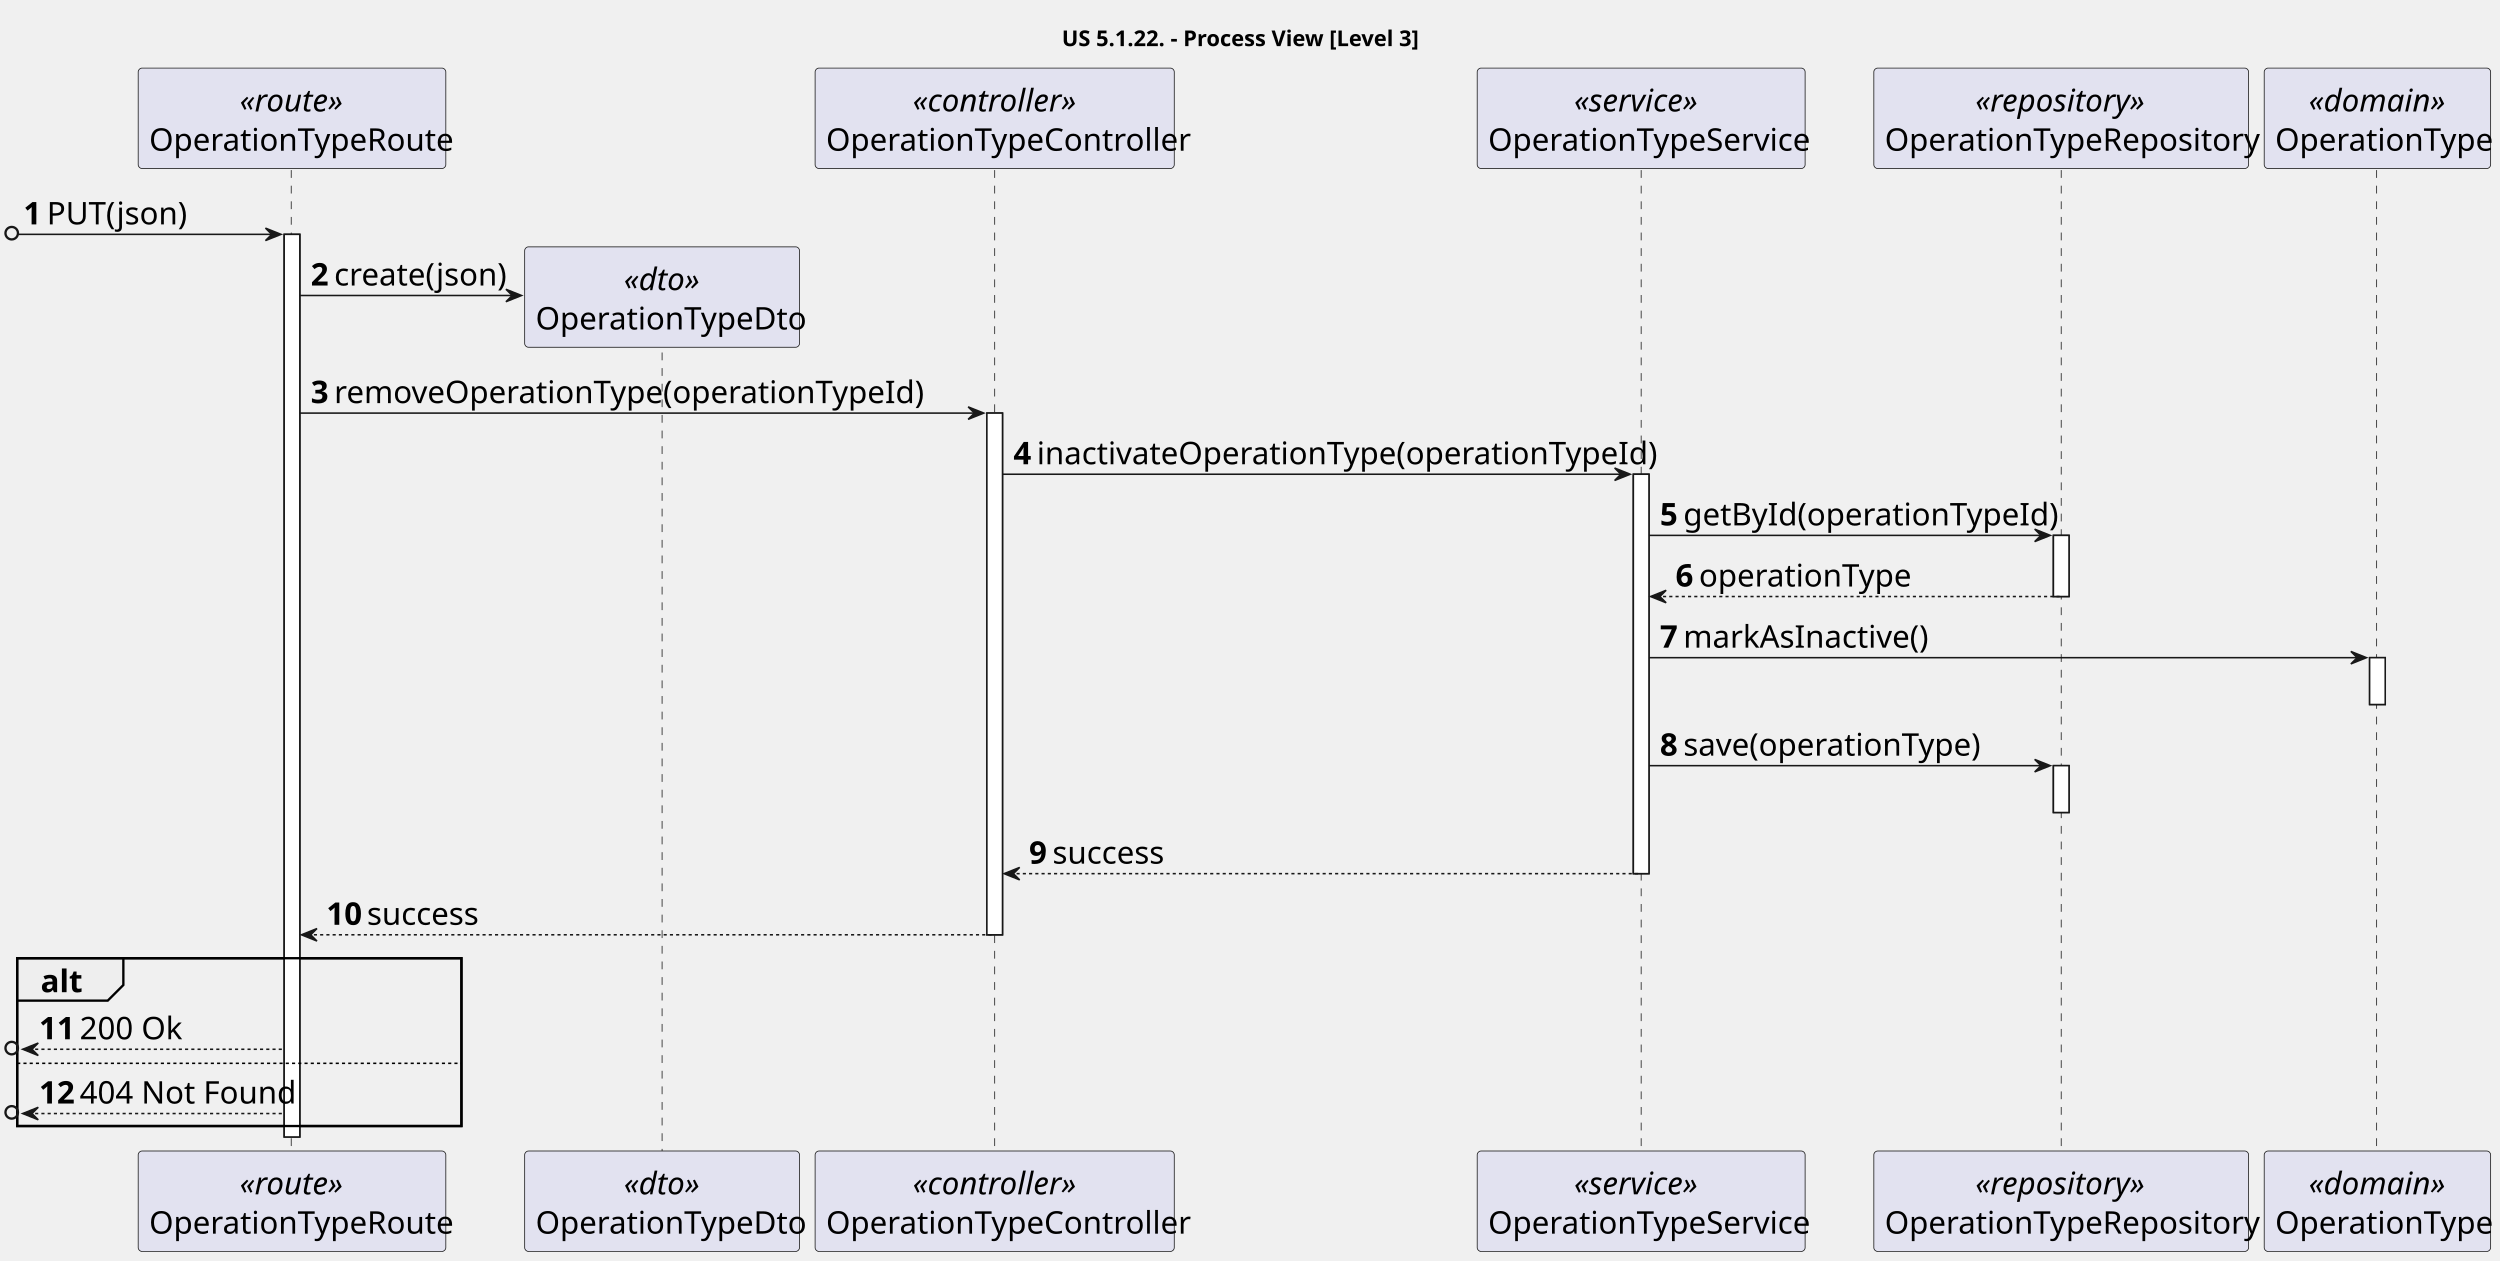
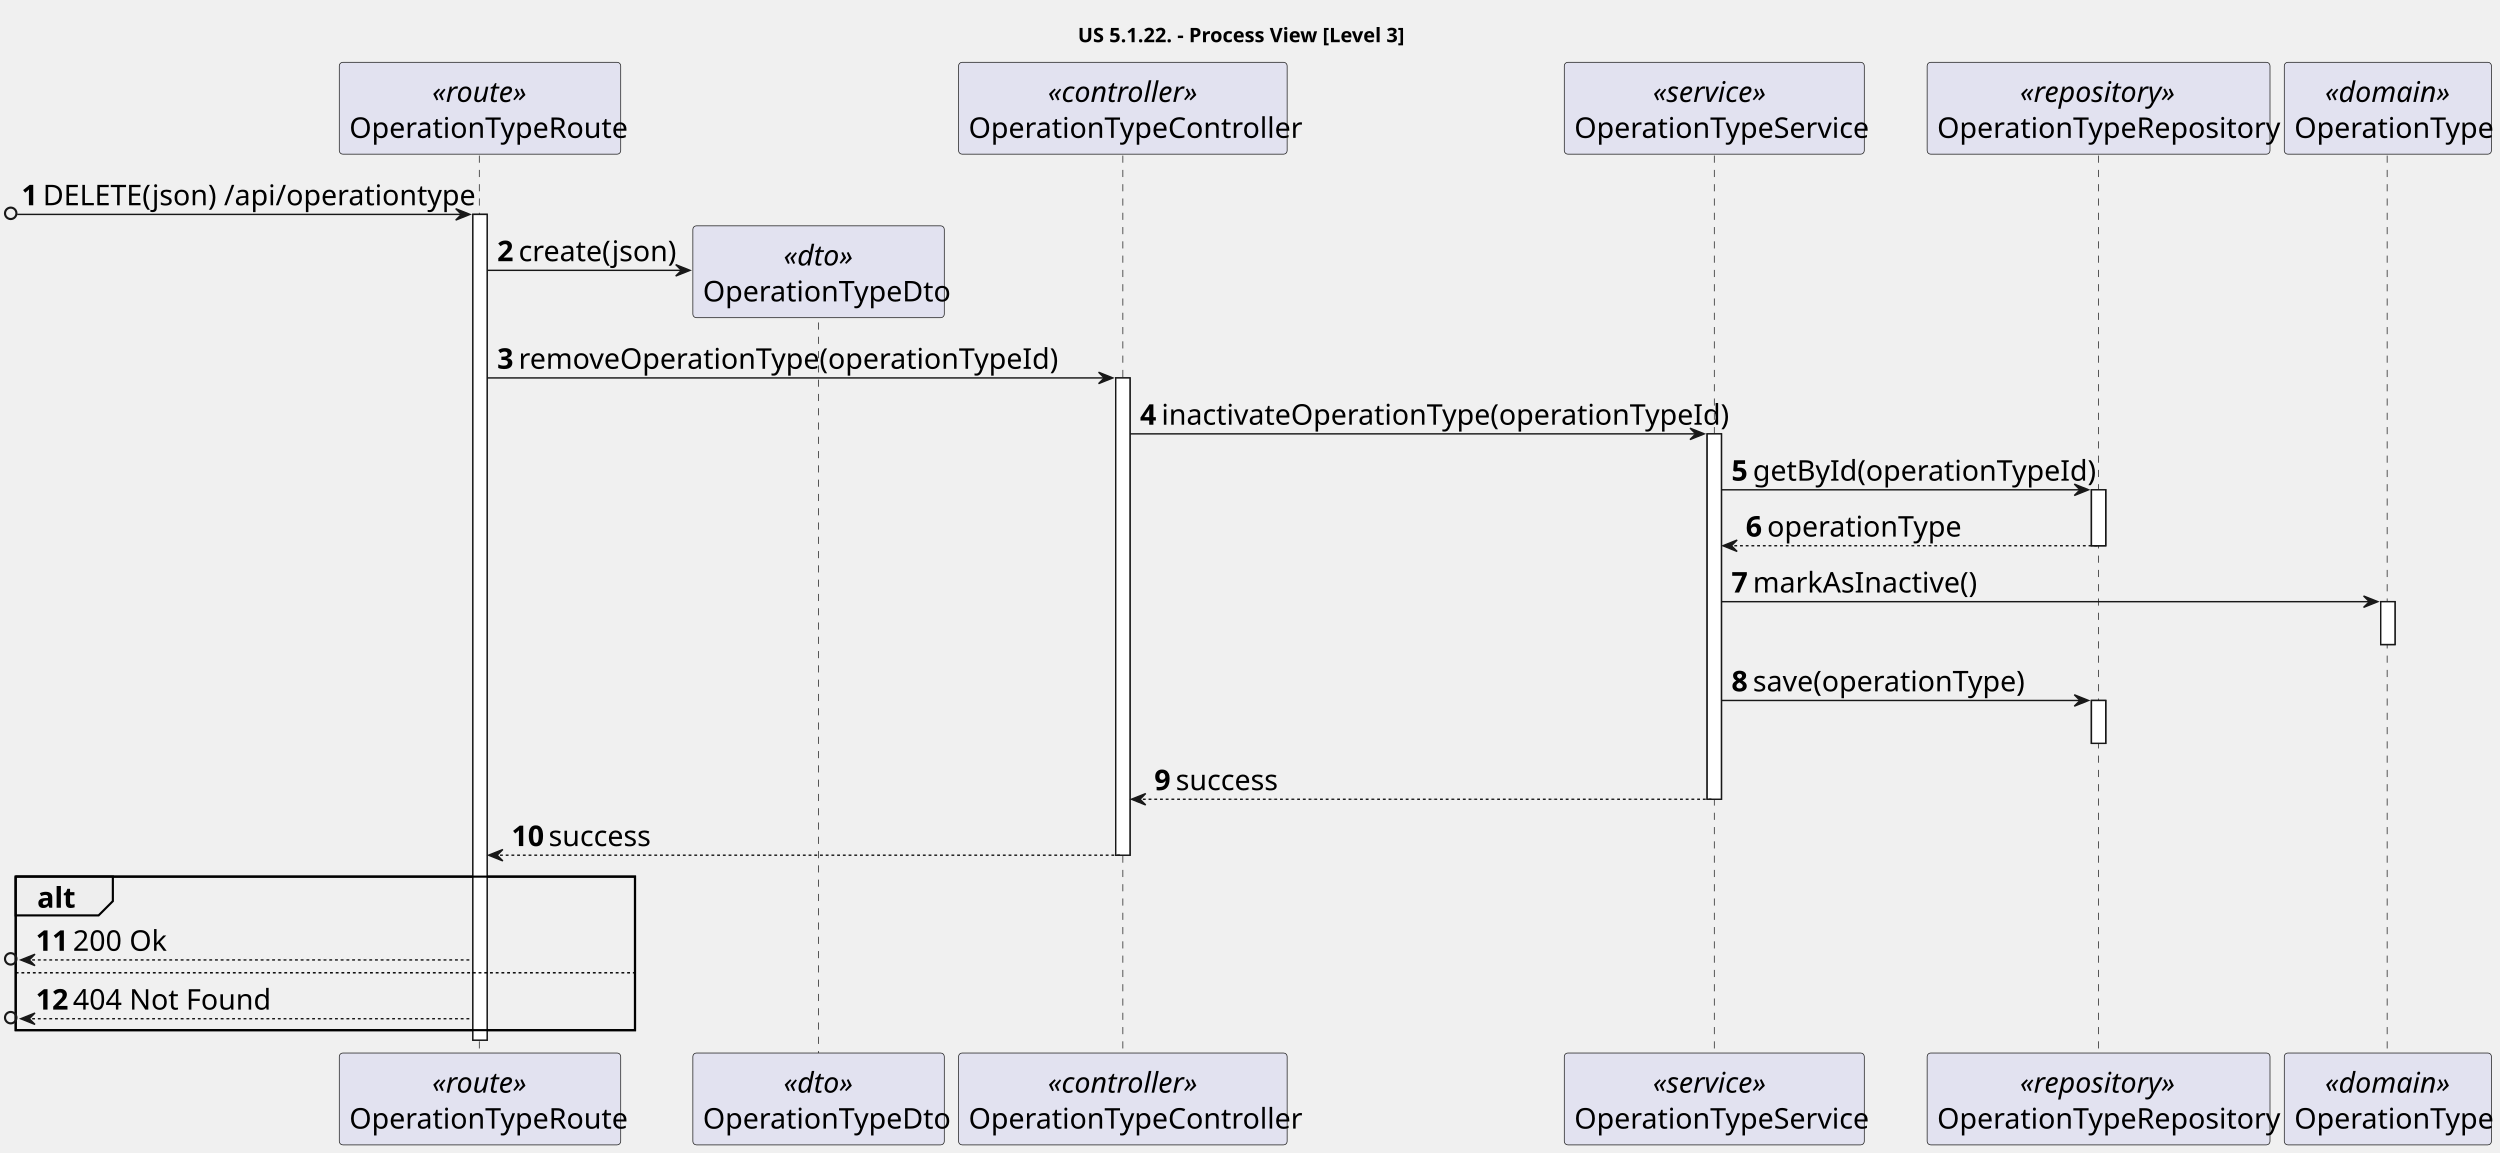
- <svg xmlns="http://www.w3.org/2000/svg" contentStyleType="text/css" height="807px" preserveAspectRatio="none" style="width:1601px;height:807px;background:#FFFFFF;" version="1.1" viewBox="0 0 1601 807" width="1601px" zoomAndPan="magnify">
+ <svg xmlns="http://www.w3.org/2000/svg" contentStyleType="text/css" height="807px" preserveAspectRatio="none" style="width:1750px;height:807px;background:#FFFFFF;" version="1.1" viewBox="0 0 1750 807" width="1750px" zoomAndPan="magnify">
  <defs />
  <g>
-     <text fill="#000000" font-family="sans-serif" font-size="14" font-weight="bold" lengthAdjust="spacing" textLength="239" x="680" y="29.533">US 5.1.22. - Process View [Level 3]</text>
-     <rect fill="#FFFFFF" height="578.031" style="stroke:#181818;stroke-width:1.0;" width="10" x="182" y="150.078" />
-     <rect fill="#FFFFFF" height="334.094" style="stroke:#181818;stroke-width:1.0;" width="10" x="632" y="264.547" />
-     <rect fill="#FFFFFF" height="255.781" style="stroke:#181818;stroke-width:1.0;" width="10" x="1046" y="303.703" />
-     <rect fill="#FFFFFF" height="39.156" style="stroke:#181818;stroke-width:1.0;" width="10" x="1315" y="342.859" />
-     <rect fill="#FFFFFF" height="30" style="stroke:#181818;stroke-width:1.0;" width="10" x="1315" y="490.328" />
-     <rect fill="#FFFFFF" height="30" style="stroke:#181818;stroke-width:1.0;" width="10" x="1517.5" y="421.172" />
-     <rect fill="none" height="107.469" style="stroke:#000000;stroke-width:1.5;" width="284.5" x="11" y="613.641" />
-     <line style="stroke:#181818;stroke-width:0.5;stroke-dasharray:5.0,5.0;" x1="186.5" x2="186.5" y1="108.922" y2="738.109" />
-     <line style="stroke:#181818;stroke-width:0.5;stroke-dasharray:5.0,5.0;" x1="424" x2="424" y1="205.734" y2="738.109" />
-     <line style="stroke:#181818;stroke-width:0.5;stroke-dasharray:5.0,5.0;" x1="637" x2="637" y1="108.922" y2="738.109" />
-     <line style="stroke:#181818;stroke-width:0.5;stroke-dasharray:5.0,5.0;" x1="1051" x2="1051" y1="108.922" y2="738.109" />
-     <line style="stroke:#181818;stroke-width:0.5;stroke-dasharray:5.0,5.0;" x1="1320" x2="1320" y1="108.922" y2="738.109" />
-     <line style="stroke:#181818;stroke-width:0.5;stroke-dasharray:5.0,5.0;" x1="1522" x2="1522" y1="108.922" y2="738.109" />
-     <rect fill="#E2E2F0" height="64.312" rx="2.5" ry="2.5" style="stroke:#181818;stroke-width:0.5;" width="197" x="88.5" y="43.609" />
-     <text fill="#000000" font-family="sans-serif" font-size="20" font-style="italic" lengthAdjust="spacing" textLength="67" x="153.5" y="71.371">«route»</text>
-     <text fill="#000000" font-family="sans-serif" font-size="20" lengthAdjust="spacing" textLength="183" x="95.5" y="96.527">OperationTypeRoute</text>
-     <rect fill="#E2E2F0" height="64.312" rx="2.5" ry="2.5" style="stroke:#181818;stroke-width:0.5;" width="197" x="88.5" y="737.109" />
-     <text fill="#000000" font-family="sans-serif" font-size="20" font-style="italic" lengthAdjust="spacing" textLength="67" x="153.5" y="764.871">«route»</text>
-     <text fill="#000000" font-family="sans-serif" font-size="20" lengthAdjust="spacing" textLength="183" x="95.5" y="790.027">OperationTypeRoute</text>
-     <rect fill="#E2E2F0" height="64.312" rx="2.5" ry="2.5" style="stroke:#181818;stroke-width:0.5;" width="176" x="336" y="737.109" />
-     <text fill="#000000" font-family="sans-serif" font-size="20" font-style="italic" lengthAdjust="spacing" textLength="49" x="399.5" y="764.871">«dto»</text>
-     <text fill="#000000" font-family="sans-serif" font-size="20" lengthAdjust="spacing" textLength="162" x="343" y="790.027">OperationTypeDto</text>
-     <rect fill="#E2E2F0" height="64.312" rx="2.5" ry="2.5" style="stroke:#181818;stroke-width:0.5;" width="230" x="522" y="43.609" />
-     <text fill="#000000" font-family="sans-serif" font-size="20" font-style="italic" lengthAdjust="spacing" textLength="105" x="584.5" y="71.371">«controller»</text>
-     <text fill="#000000" font-family="sans-serif" font-size="20" lengthAdjust="spacing" textLength="216" x="529" y="96.527">OperationTypeController</text>
-     <rect fill="#E2E2F0" height="64.312" rx="2.5" ry="2.5" style="stroke:#181818;stroke-width:0.5;" width="230" x="522" y="737.109" />
-     <text fill="#000000" font-family="sans-serif" font-size="20" font-style="italic" lengthAdjust="spacing" textLength="105" x="584.5" y="764.871">«controller»</text>
-     <text fill="#000000" font-family="sans-serif" font-size="20" lengthAdjust="spacing" textLength="216" x="529" y="790.027">OperationTypeController</text>
-     <rect fill="#E2E2F0" height="64.312" rx="2.5" ry="2.5" style="stroke:#181818;stroke-width:0.5;" width="210" x="946" y="43.609" />
-     <text fill="#000000" font-family="sans-serif" font-size="20" font-style="italic" lengthAdjust="spacing" textLength="86" x="1008" y="71.371">«service»</text>
-     <text fill="#000000" font-family="sans-serif" font-size="20" lengthAdjust="spacing" textLength="196" x="953" y="96.527">OperationTypeService</text>
-     <rect fill="#E2E2F0" height="64.312" rx="2.5" ry="2.5" style="stroke:#181818;stroke-width:0.5;" width="210" x="946" y="737.109" />
-     <text fill="#000000" font-family="sans-serif" font-size="20" font-style="italic" lengthAdjust="spacing" textLength="86" x="1008" y="764.871">«service»</text>
-     <text fill="#000000" font-family="sans-serif" font-size="20" lengthAdjust="spacing" textLength="196" x="953" y="790.027">OperationTypeService</text>
-     <rect fill="#E2E2F0" height="64.312" rx="2.5" ry="2.5" style="stroke:#181818;stroke-width:0.5;" width="240" x="1200" y="43.609" />
-     <text fill="#000000" font-family="sans-serif" font-size="20" font-style="italic" lengthAdjust="spacing" textLength="110" x="1265" y="71.371">«repository»</text>
-     <text fill="#000000" font-family="sans-serif" font-size="20" lengthAdjust="spacing" textLength="226" x="1207" y="96.527">OperationTypeRepository</text>
-     <rect fill="#E2E2F0" height="64.312" rx="2.5" ry="2.5" style="stroke:#181818;stroke-width:0.5;" width="240" x="1200" y="737.109" />
-     <text fill="#000000" font-family="sans-serif" font-size="20" font-style="italic" lengthAdjust="spacing" textLength="110" x="1265" y="764.871">«repository»</text>
-     <text fill="#000000" font-family="sans-serif" font-size="20" lengthAdjust="spacing" textLength="226" x="1207" y="790.027">OperationTypeRepository</text>
-     <rect fill="#E2E2F0" height="64.312" rx="2.5" ry="2.5" style="stroke:#181818;stroke-width:0.5;" width="145" x="1450" y="43.609" />
-     <text fill="#000000" font-family="sans-serif" font-size="20" font-style="italic" lengthAdjust="spacing" textLength="88" x="1478.5" y="71.371">«domain»</text>
-     <text fill="#000000" font-family="sans-serif" font-size="20" lengthAdjust="spacing" textLength="131" x="1457" y="96.527">OperationType</text>
-     <rect fill="#E2E2F0" height="64.312" rx="2.5" ry="2.5" style="stroke:#181818;stroke-width:0.5;" width="145" x="1450" y="737.109" />
-     <text fill="#000000" font-family="sans-serif" font-size="20" font-style="italic" lengthAdjust="spacing" textLength="88" x="1478.5" y="764.871">«domain»</text>
-     <text fill="#000000" font-family="sans-serif" font-size="20" lengthAdjust="spacing" textLength="131" x="1457" y="790.027">OperationType</text>
-     <rect fill="#FFFFFF" height="578.031" style="stroke:#181818;stroke-width:1.0;" width="10" x="182" y="150.078" />
-     <rect fill="#FFFFFF" height="334.094" style="stroke:#181818;stroke-width:1.0;" width="10" x="632" y="264.547" />
-     <rect fill="#FFFFFF" height="255.781" style="stroke:#181818;stroke-width:1.0;" width="10" x="1046" y="303.703" />
-     <rect fill="#FFFFFF" height="39.156" style="stroke:#181818;stroke-width:1.0;" width="10" x="1315" y="342.859" />
-     <rect fill="#FFFFFF" height="30" style="stroke:#181818;stroke-width:1.0;" width="10" x="1315" y="490.328" />
-     <rect fill="#FFFFFF" height="30" style="stroke:#181818;stroke-width:1.0;" width="10" x="1517.5" y="421.172" />
+     <text fill="#000000" font-family="sans-serif" font-size="14" font-weight="bold" lengthAdjust="spacing" textLength="239" x="754.5" y="29.533">US 5.1.22. - Process View [Level 3]</text>
+     <rect fill="#FFFFFF" height="578.031" style="stroke:#181818;stroke-width:1.0;" width="10" x="331" y="150.078" />
+     <rect fill="#FFFFFF" height="334.094" style="stroke:#181818;stroke-width:1.0;" width="10" x="781" y="264.547" />
+     <rect fill="#FFFFFF" height="255.781" style="stroke:#181818;stroke-width:1.0;" width="10" x="1195" y="303.703" />
+     <rect fill="#FFFFFF" height="39.156" style="stroke:#181818;stroke-width:1.0;" width="10" x="1464" y="342.859" />
+     <rect fill="#FFFFFF" height="30" style="stroke:#181818;stroke-width:1.0;" width="10" x="1464" y="490.328" />
+     <rect fill="#FFFFFF" height="30" style="stroke:#181818;stroke-width:1.0;" width="10" x="1666.5" y="421.172" />
+     <rect fill="none" height="107.469" style="stroke:#000000;stroke-width:1.5;" width="433.5" x="11" y="613.641" />
+     <line style="stroke:#181818;stroke-width:0.5;stroke-dasharray:5.0,5.0;" x1="335.5" x2="335.5" y1="108.922" y2="738.109" />
+     <line style="stroke:#181818;stroke-width:0.5;stroke-dasharray:5.0,5.0;" x1="573" x2="573" y1="205.734" y2="738.109" />
+     <line style="stroke:#181818;stroke-width:0.5;stroke-dasharray:5.0,5.0;" x1="786" x2="786" y1="108.922" y2="738.109" />
+     <line style="stroke:#181818;stroke-width:0.5;stroke-dasharray:5.0,5.0;" x1="1200" x2="1200" y1="108.922" y2="738.109" />
+     <line style="stroke:#181818;stroke-width:0.5;stroke-dasharray:5.0,5.0;" x1="1469" x2="1469" y1="108.922" y2="738.109" />
+     <line style="stroke:#181818;stroke-width:0.5;stroke-dasharray:5.0,5.0;" x1="1671" x2="1671" y1="108.922" y2="738.109" />
+     <rect fill="#E2E2F0" height="64.312" rx="2.5" ry="2.5" style="stroke:#181818;stroke-width:0.5;" width="197" x="237.5" y="43.609" />
+     <text fill="#000000" font-family="sans-serif" font-size="20" font-style="italic" lengthAdjust="spacing" textLength="67" x="302.5" y="71.371">«route»</text>
+     <text fill="#000000" font-family="sans-serif" font-size="20" lengthAdjust="spacing" textLength="183" x="244.5" y="96.527">OperationTypeRoute</text>
+     <rect fill="#E2E2F0" height="64.312" rx="2.5" ry="2.5" style="stroke:#181818;stroke-width:0.5;" width="197" x="237.5" y="737.109" />
+     <text fill="#000000" font-family="sans-serif" font-size="20" font-style="italic" lengthAdjust="spacing" textLength="67" x="302.5" y="764.871">«route»</text>
+     <text fill="#000000" font-family="sans-serif" font-size="20" lengthAdjust="spacing" textLength="183" x="244.5" y="790.027">OperationTypeRoute</text>
+     <rect fill="#E2E2F0" height="64.312" rx="2.5" ry="2.5" style="stroke:#181818;stroke-width:0.5;" width="176" x="485" y="737.109" />
+     <text fill="#000000" font-family="sans-serif" font-size="20" font-style="italic" lengthAdjust="spacing" textLength="49" x="548.5" y="764.871">«dto»</text>
+     <text fill="#000000" font-family="sans-serif" font-size="20" lengthAdjust="spacing" textLength="162" x="492" y="790.027">OperationTypeDto</text>
+     <rect fill="#E2E2F0" height="64.312" rx="2.5" ry="2.5" style="stroke:#181818;stroke-width:0.5;" width="230" x="671" y="43.609" />
+     <text fill="#000000" font-family="sans-serif" font-size="20" font-style="italic" lengthAdjust="spacing" textLength="105" x="733.5" y="71.371">«controller»</text>
+     <text fill="#000000" font-family="sans-serif" font-size="20" lengthAdjust="spacing" textLength="216" x="678" y="96.527">OperationTypeController</text>
+     <rect fill="#E2E2F0" height="64.312" rx="2.5" ry="2.5" style="stroke:#181818;stroke-width:0.5;" width="230" x="671" y="737.109" />
+     <text fill="#000000" font-family="sans-serif" font-size="20" font-style="italic" lengthAdjust="spacing" textLength="105" x="733.5" y="764.871">«controller»</text>
+     <text fill="#000000" font-family="sans-serif" font-size="20" lengthAdjust="spacing" textLength="216" x="678" y="790.027">OperationTypeController</text>
+     <rect fill="#E2E2F0" height="64.312" rx="2.5" ry="2.5" style="stroke:#181818;stroke-width:0.5;" width="210" x="1095" y="43.609" />
+     <text fill="#000000" font-family="sans-serif" font-size="20" font-style="italic" lengthAdjust="spacing" textLength="86" x="1157" y="71.371">«service»</text>
+     <text fill="#000000" font-family="sans-serif" font-size="20" lengthAdjust="spacing" textLength="196" x="1102" y="96.527">OperationTypeService</text>
+     <rect fill="#E2E2F0" height="64.312" rx="2.5" ry="2.5" style="stroke:#181818;stroke-width:0.5;" width="210" x="1095" y="737.109" />
+     <text fill="#000000" font-family="sans-serif" font-size="20" font-style="italic" lengthAdjust="spacing" textLength="86" x="1157" y="764.871">«service»</text>
+     <text fill="#000000" font-family="sans-serif" font-size="20" lengthAdjust="spacing" textLength="196" x="1102" y="790.027">OperationTypeService</text>
+     <rect fill="#E2E2F0" height="64.312" rx="2.5" ry="2.5" style="stroke:#181818;stroke-width:0.5;" width="240" x="1349" y="43.609" />
+     <text fill="#000000" font-family="sans-serif" font-size="20" font-style="italic" lengthAdjust="spacing" textLength="110" x="1414" y="71.371">«repository»</text>
+     <text fill="#000000" font-family="sans-serif" font-size="20" lengthAdjust="spacing" textLength="226" x="1356" y="96.527">OperationTypeRepository</text>
+     <rect fill="#E2E2F0" height="64.312" rx="2.5" ry="2.5" style="stroke:#181818;stroke-width:0.5;" width="240" x="1349" y="737.109" />
+     <text fill="#000000" font-family="sans-serif" font-size="20" font-style="italic" lengthAdjust="spacing" textLength="110" x="1414" y="764.871">«repository»</text>
+     <text fill="#000000" font-family="sans-serif" font-size="20" lengthAdjust="spacing" textLength="226" x="1356" y="790.027">OperationTypeRepository</text>
+     <rect fill="#E2E2F0" height="64.312" rx="2.5" ry="2.5" style="stroke:#181818;stroke-width:0.5;" width="145" x="1599" y="43.609" />
+     <text fill="#000000" font-family="sans-serif" font-size="20" font-style="italic" lengthAdjust="spacing" textLength="88" x="1627.5" y="71.371">«domain»</text>
+     <text fill="#000000" font-family="sans-serif" font-size="20" lengthAdjust="spacing" textLength="131" x="1606" y="96.527">OperationType</text>
+     <rect fill="#E2E2F0" height="64.312" rx="2.5" ry="2.5" style="stroke:#181818;stroke-width:0.5;" width="145" x="1599" y="737.109" />
+     <text fill="#000000" font-family="sans-serif" font-size="20" font-style="italic" lengthAdjust="spacing" textLength="88" x="1627.5" y="764.871">«domain»</text>
+     <text fill="#000000" font-family="sans-serif" font-size="20" lengthAdjust="spacing" textLength="131" x="1606" y="790.027">OperationType</text>
+     <rect fill="#FFFFFF" height="578.031" style="stroke:#181818;stroke-width:1.0;" width="10" x="331" y="150.078" />
+     <rect fill="#FFFFFF" height="334.094" style="stroke:#181818;stroke-width:1.0;" width="10" x="781" y="264.547" />
+     <rect fill="#FFFFFF" height="255.781" style="stroke:#181818;stroke-width:1.0;" width="10" x="1195" y="303.703" />
+     <rect fill="#FFFFFF" height="39.156" style="stroke:#181818;stroke-width:1.0;" width="10" x="1464" y="342.859" />
+     <rect fill="#FFFFFF" height="30" style="stroke:#181818;stroke-width:1.0;" width="10" x="1464" y="490.328" />
+     <rect fill="#FFFFFF" height="30" style="stroke:#181818;stroke-width:1.0;" width="10" x="1666.5" y="421.172" />
    <ellipse cx="7.5" cy="149.328" fill="none" rx="4" ry="4" style="stroke:#181818;stroke-width:1.5;" />
-     <polygon fill="#181818" points="170,146.078,180,150.078,170,154.078,174,150.078" style="stroke:#181818;stroke-width:1.0;" />
-     <line style="stroke:#181818;stroke-width:1.0;" x1="12" x2="176" y1="150.078" y2="150.078" />
+     <polygon fill="#181818" points="319,146.078,329,150.078,319,154.078,323,150.078" style="stroke:#181818;stroke-width:1.0;" />
+     <line style="stroke:#181818;stroke-width:1.0;" x1="12" x2="325" y1="150.078" y2="150.078" />
    <text fill="#000000" font-family="sans-serif" font-size="20" font-weight="bold" lengthAdjust="spacing" textLength="11" x="15" y="143.684">1</text>
-     <text fill="#000000" font-family="sans-serif" font-size="20" lengthAdjust="spacing" textLength="87" x="30" y="143.684">PUT(json)</text>
-     <polygon fill="#181818" points="324,185.234,334,189.234,324,193.234,328,189.234" style="stroke:#181818;stroke-width:1.0;" />
-     <line style="stroke:#181818;stroke-width:1.0;" x1="192" x2="330" y1="189.234" y2="189.234" />
-     <text fill="#000000" font-family="sans-serif" font-size="20" font-weight="bold" lengthAdjust="spacing" textLength="11" x="199" y="182.84">2</text>
-     <text fill="#000000" font-family="sans-serif" font-size="20" lengthAdjust="spacing" textLength="105" x="214" y="182.84">create(json)</text>
-     <rect fill="#E2E2F0" height="64.312" rx="2.5" ry="2.5" style="stroke:#181818;stroke-width:0.5;" width="176" x="336" y="158.078" />
-     <text fill="#000000" font-family="sans-serif" font-size="20" font-style="italic" lengthAdjust="spacing" textLength="49" x="399.5" y="185.84">«dto»</text>
-     <text fill="#000000" font-family="sans-serif" font-size="20" lengthAdjust="spacing" textLength="162" x="343" y="210.996">OperationTypeDto</text>
-     <polygon fill="#181818" points="620,260.547,630,264.547,620,268.547,624,264.547" style="stroke:#181818;stroke-width:1.0;" />
-     <line style="stroke:#181818;stroke-width:1.0;" x1="192" x2="626" y1="264.547" y2="264.547" />
-     <text fill="#000000" font-family="sans-serif" font-size="20" font-weight="bold" lengthAdjust="spacing" textLength="11" x="199" y="258.152">3</text>
-     <text fill="#000000" font-family="sans-serif" font-size="20" lengthAdjust="spacing" textLength="353" x="214" y="258.152">removeOperationType(operationTypeId)</text>
-     <polygon fill="#181818" points="1034,299.703,1044,303.703,1034,307.703,1038,303.703" style="stroke:#181818;stroke-width:1.0;" />
-     <line style="stroke:#181818;stroke-width:1.0;" x1="642" x2="1040" y1="303.703" y2="303.703" />
-     <text fill="#000000" font-family="sans-serif" font-size="20" font-weight="bold" lengthAdjust="spacing" textLength="11" x="649" y="297.309">4</text>
-     <text fill="#000000" font-family="sans-serif" font-size="20" lengthAdjust="spacing" textLength="370" x="664" y="297.309">inactivateOperationType(operationTypeId)</text>
-     <polygon fill="#181818" points="1303,338.859,1313,342.859,1303,346.859,1307,342.859" style="stroke:#181818;stroke-width:1.0;" />
-     <line style="stroke:#181818;stroke-width:1.0;" x1="1056" x2="1309" y1="342.859" y2="342.859" />
-     <text fill="#000000" font-family="sans-serif" font-size="20" font-weight="bold" lengthAdjust="spacing" textLength="11" x="1063" y="336.465">5</text>
-     <text fill="#000000" font-family="sans-serif" font-size="20" lengthAdjust="spacing" textLength="225" x="1078" y="336.465">getById(operationTypeId)</text>
-     <polygon fill="#181818" points="1067,378.016,1057,382.016,1067,386.016,1063,382.016" style="stroke:#181818;stroke-width:1.0;" />
-     <line style="stroke:#181818;stroke-width:1.0;stroke-dasharray:2.0,2.0;" x1="1061" x2="1319" y1="382.016" y2="382.016" />
-     <text fill="#000000" font-family="sans-serif" font-size="20" font-weight="bold" lengthAdjust="spacing" textLength="11" x="1073" y="375.621">6</text>
-     <text fill="#000000" font-family="sans-serif" font-size="20" lengthAdjust="spacing" textLength="126" x="1088" y="375.621">operationType</text>
-     <polygon fill="#181818" points="1505.5,417.172,1515.5,421.172,1505.5,425.172,1509.5,421.172" style="stroke:#181818;stroke-width:1.0;" />
-     <line style="stroke:#181818;stroke-width:1.0;" x1="1056" x2="1511.5" y1="421.172" y2="421.172" />
-     <text fill="#000000" font-family="sans-serif" font-size="20" font-weight="bold" lengthAdjust="spacing" textLength="11" x="1063" y="414.777">7</text>
-     <text fill="#000000" font-family="sans-serif" font-size="20" lengthAdjust="spacing" textLength="148" x="1078" y="414.777">markAsInactive()</text>
-     <polygon fill="#181818" points="1303,486.328,1313,490.328,1303,494.328,1307,490.328" style="stroke:#181818;stroke-width:1.0;" />
-     <line style="stroke:#181818;stroke-width:1.0;" x1="1056" x2="1309" y1="490.328" y2="490.328" />
-     <text fill="#000000" font-family="sans-serif" font-size="20" font-weight="bold" lengthAdjust="spacing" textLength="11" x="1063" y="483.934">8</text>
-     <text fill="#000000" font-family="sans-serif" font-size="20" lengthAdjust="spacing" textLength="181" x="1078" y="483.934">save(operationType)</text>
-     <polygon fill="#181818" points="653,555.484,643,559.484,653,563.484,649,559.484" style="stroke:#181818;stroke-width:1.0;" />
-     <line style="stroke:#181818;stroke-width:1.0;stroke-dasharray:2.0,2.0;" x1="647" x2="1050" y1="559.484" y2="559.484" />
-     <text fill="#000000" font-family="sans-serif" font-size="20" font-weight="bold" lengthAdjust="spacing" textLength="11" x="659" y="553.09">9</text>
-     <text fill="#000000" font-family="sans-serif" font-size="20" lengthAdjust="spacing" textLength="71" x="674" y="553.09">success</text>
-     <polygon fill="#181818" points="203,594.641,193,598.641,203,602.641,199,598.641" style="stroke:#181818;stroke-width:1.0;" />
-     <line style="stroke:#181818;stroke-width:1.0;stroke-dasharray:2.0,2.0;" x1="197" x2="636" y1="598.641" y2="598.641" />
-     <text fill="#000000" font-family="sans-serif" font-size="20" font-weight="bold" lengthAdjust="spacing" textLength="22" x="209" y="592.246">10</text>
-     <text fill="#000000" font-family="sans-serif" font-size="20" lengthAdjust="spacing" textLength="71" x="235" y="592.246">success</text>
+     <text fill="#000000" font-family="sans-serif" font-size="20" lengthAdjust="spacing" textLength="289" x="30" y="143.684">DELETE(json) /api/operationtype</text>
+     <polygon fill="#181818" points="473,185.234,483,189.234,473,193.234,477,189.234" style="stroke:#181818;stroke-width:1.0;" />
+     <line style="stroke:#181818;stroke-width:1.0;" x1="341" x2="479" y1="189.234" y2="189.234" />
+     <text fill="#000000" font-family="sans-serif" font-size="20" font-weight="bold" lengthAdjust="spacing" textLength="11" x="348" y="182.84">2</text>
+     <text fill="#000000" font-family="sans-serif" font-size="20" lengthAdjust="spacing" textLength="105" x="363" y="182.84">create(json)</text>
+     <rect fill="#E2E2F0" height="64.312" rx="2.5" ry="2.5" style="stroke:#181818;stroke-width:0.5;" width="176" x="485" y="158.078" />
+     <text fill="#000000" font-family="sans-serif" font-size="20" font-style="italic" lengthAdjust="spacing" textLength="49" x="548.5" y="185.84">«dto»</text>
+     <text fill="#000000" font-family="sans-serif" font-size="20" lengthAdjust="spacing" textLength="162" x="492" y="210.996">OperationTypeDto</text>
+     <polygon fill="#181818" points="769,260.547,779,264.547,769,268.547,773,264.547" style="stroke:#181818;stroke-width:1.0;" />
+     <line style="stroke:#181818;stroke-width:1.0;" x1="341" x2="775" y1="264.547" y2="264.547" />
+     <text fill="#000000" font-family="sans-serif" font-size="20" font-weight="bold" lengthAdjust="spacing" textLength="11" x="348" y="258.152">3</text>
+     <text fill="#000000" font-family="sans-serif" font-size="20" lengthAdjust="spacing" textLength="353" x="363" y="258.152">removeOperationType(operationTypeId)</text>
+     <polygon fill="#181818" points="1183,299.703,1193,303.703,1183,307.703,1187,303.703" style="stroke:#181818;stroke-width:1.0;" />
+     <line style="stroke:#181818;stroke-width:1.0;" x1="791" x2="1189" y1="303.703" y2="303.703" />
+     <text fill="#000000" font-family="sans-serif" font-size="20" font-weight="bold" lengthAdjust="spacing" textLength="11" x="798" y="297.309">4</text>
+     <text fill="#000000" font-family="sans-serif" font-size="20" lengthAdjust="spacing" textLength="370" x="813" y="297.309">inactivateOperationType(operationTypeId)</text>
+     <polygon fill="#181818" points="1452,338.859,1462,342.859,1452,346.859,1456,342.859" style="stroke:#181818;stroke-width:1.0;" />
+     <line style="stroke:#181818;stroke-width:1.0;" x1="1205" x2="1458" y1="342.859" y2="342.859" />
+     <text fill="#000000" font-family="sans-serif" font-size="20" font-weight="bold" lengthAdjust="spacing" textLength="11" x="1212" y="336.465">5</text>
+     <text fill="#000000" font-family="sans-serif" font-size="20" lengthAdjust="spacing" textLength="225" x="1227" y="336.465">getById(operationTypeId)</text>
+     <polygon fill="#181818" points="1216,378.016,1206,382.016,1216,386.016,1212,382.016" style="stroke:#181818;stroke-width:1.0;" />
+     <line style="stroke:#181818;stroke-width:1.0;stroke-dasharray:2.0,2.0;" x1="1210" x2="1468" y1="382.016" y2="382.016" />
+     <text fill="#000000" font-family="sans-serif" font-size="20" font-weight="bold" lengthAdjust="spacing" textLength="11" x="1222" y="375.621">6</text>
+     <text fill="#000000" font-family="sans-serif" font-size="20" lengthAdjust="spacing" textLength="126" x="1237" y="375.621">operationType</text>
+     <polygon fill="#181818" points="1654.5,417.172,1664.5,421.172,1654.5,425.172,1658.5,421.172" style="stroke:#181818;stroke-width:1.0;" />
+     <line style="stroke:#181818;stroke-width:1.0;" x1="1205" x2="1660.5" y1="421.172" y2="421.172" />
+     <text fill="#000000" font-family="sans-serif" font-size="20" font-weight="bold" lengthAdjust="spacing" textLength="11" x="1212" y="414.777">7</text>
+     <text fill="#000000" font-family="sans-serif" font-size="20" lengthAdjust="spacing" textLength="148" x="1227" y="414.777">markAsInactive()</text>
+     <polygon fill="#181818" points="1452,486.328,1462,490.328,1452,494.328,1456,490.328" style="stroke:#181818;stroke-width:1.0;" />
+     <line style="stroke:#181818;stroke-width:1.0;" x1="1205" x2="1458" y1="490.328" y2="490.328" />
+     <text fill="#000000" font-family="sans-serif" font-size="20" font-weight="bold" lengthAdjust="spacing" textLength="11" x="1212" y="483.934">8</text>
+     <text fill="#000000" font-family="sans-serif" font-size="20" lengthAdjust="spacing" textLength="181" x="1227" y="483.934">save(operationType)</text>
+     <polygon fill="#181818" points="802,555.484,792,559.484,802,563.484,798,559.484" style="stroke:#181818;stroke-width:1.0;" />
+     <line style="stroke:#181818;stroke-width:1.0;stroke-dasharray:2.0,2.0;" x1="796" x2="1199" y1="559.484" y2="559.484" />
+     <text fill="#000000" font-family="sans-serif" font-size="20" font-weight="bold" lengthAdjust="spacing" textLength="11" x="808" y="553.09">9</text>
+     <text fill="#000000" font-family="sans-serif" font-size="20" lengthAdjust="spacing" textLength="71" x="823" y="553.09">success</text>
+     <polygon fill="#181818" points="352,594.641,342,598.641,352,602.641,348,598.641" style="stroke:#181818;stroke-width:1.0;" />
+     <line style="stroke:#181818;stroke-width:1.0;stroke-dasharray:2.0,2.0;" x1="346" x2="785" y1="598.641" y2="598.641" />
+     <text fill="#000000" font-family="sans-serif" font-size="20" font-weight="bold" lengthAdjust="spacing" textLength="22" x="358" y="592.246">10</text>
+     <text fill="#000000" font-family="sans-serif" font-size="20" lengthAdjust="spacing" textLength="71" x="384" y="592.246">success</text>
    <path d="M11,613.641 L79,613.641 L79,630.797 L69,640.797 L11,640.797 L11,613.641 " fill="#EEEEEE" style="stroke:#000000;stroke-width:1.5;" />
-     <rect fill="none" height="107.469" style="stroke:#000000;stroke-width:1.5;" width="284.5" x="11" y="613.641" />
+     <rect fill="none" height="107.469" style="stroke:#000000;stroke-width:1.5;" width="433.5" x="11" y="613.641" />
    <text fill="#000000" font-family="sans-serif" font-size="20" font-weight="bold" lengthAdjust="spacing" textLength="23" x="26" y="635.402">alt</text>
    <ellipse cx="7.5" cy="671.203" fill="none" rx="4" ry="4" style="stroke:#181818;stroke-width:1.5;" />
    <polygon fill="#181818" points="24.5,667.953,14.5,671.953,24.5,675.953,20.5,671.953" style="stroke:#181818;stroke-width:1.0;" />
-     <line style="stroke:#181818;stroke-width:1.0;stroke-dasharray:2.0,2.0;" x1="22.5" x2="181" y1="671.953" y2="671.953" />
+     <line style="stroke:#181818;stroke-width:1.0;stroke-dasharray:2.0,2.0;" x1="22.5" x2="330" y1="671.953" y2="671.953" />
    <text fill="#000000" font-family="sans-serif" font-size="20" font-weight="bold" lengthAdjust="spacing" textLength="22" x="25" y="665.559">11</text>
    <text fill="#000000" font-family="sans-serif" font-size="20" lengthAdjust="spacing" textLength="65" x="51" y="665.559">200 Ok</text>
-     <line style="stroke:#000000;stroke-width:1.0;stroke-dasharray:2.0,2.0;" x1="11" x2="295.5" y1="680.953" y2="680.953" />
+     <line style="stroke:#000000;stroke-width:1.0;stroke-dasharray:2.0,2.0;" x1="11" x2="444.5" y1="680.953" y2="680.953" />
    <ellipse cx="7.5" cy="712.359" fill="none" rx="4" ry="4" style="stroke:#181818;stroke-width:1.5;" />
    <polygon fill="#181818" points="24.5,709.109,14.5,713.109,24.5,717.109,20.5,713.109" style="stroke:#181818;stroke-width:1.0;" />
-     <line style="stroke:#181818;stroke-width:1.0;stroke-dasharray:2.0,2.0;" x1="22.5" x2="181" y1="713.109" y2="713.109" />
+     <line style="stroke:#181818;stroke-width:1.0;stroke-dasharray:2.0,2.0;" x1="22.5" x2="330" y1="713.109" y2="713.109" />
    <text fill="#000000" font-family="sans-serif" font-size="20" font-weight="bold" lengthAdjust="spacing" textLength="22" x="25" y="706.715">12</text>
    <text fill="#000000" font-family="sans-serif" font-size="20" lengthAdjust="spacing" textLength="129" x="51" y="706.715">404 Not Found</text>
  </g>
</svg>
